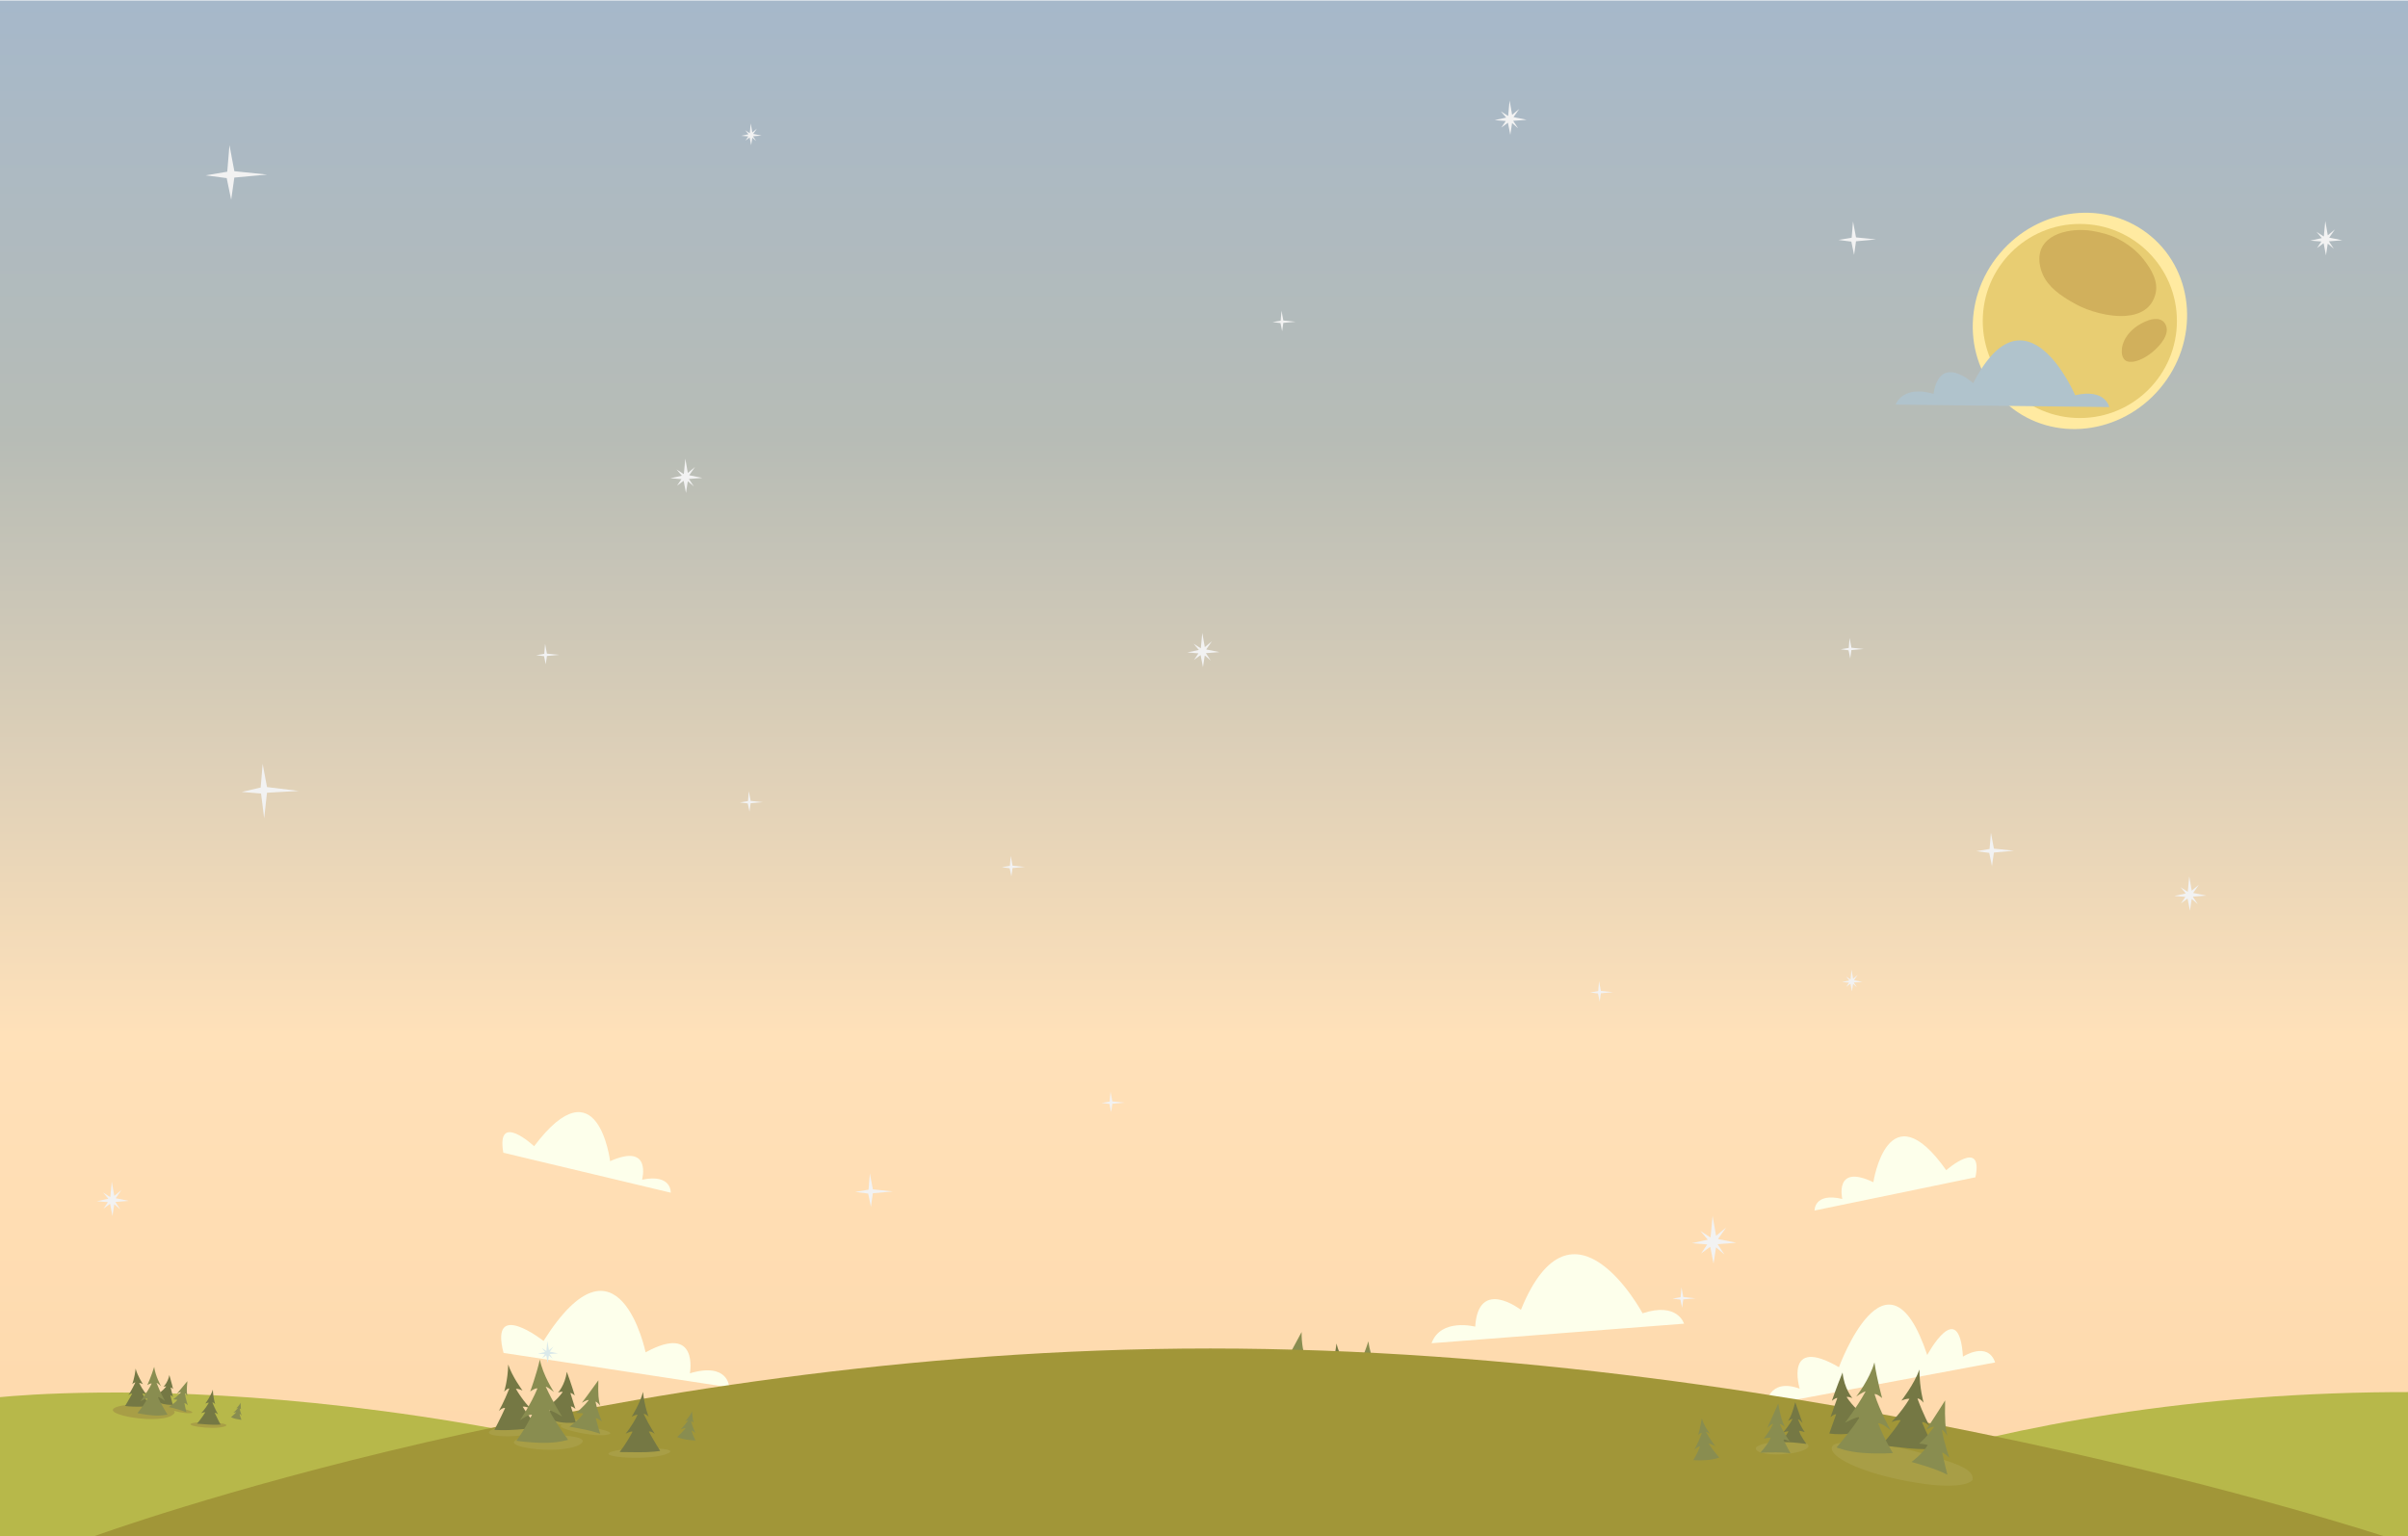
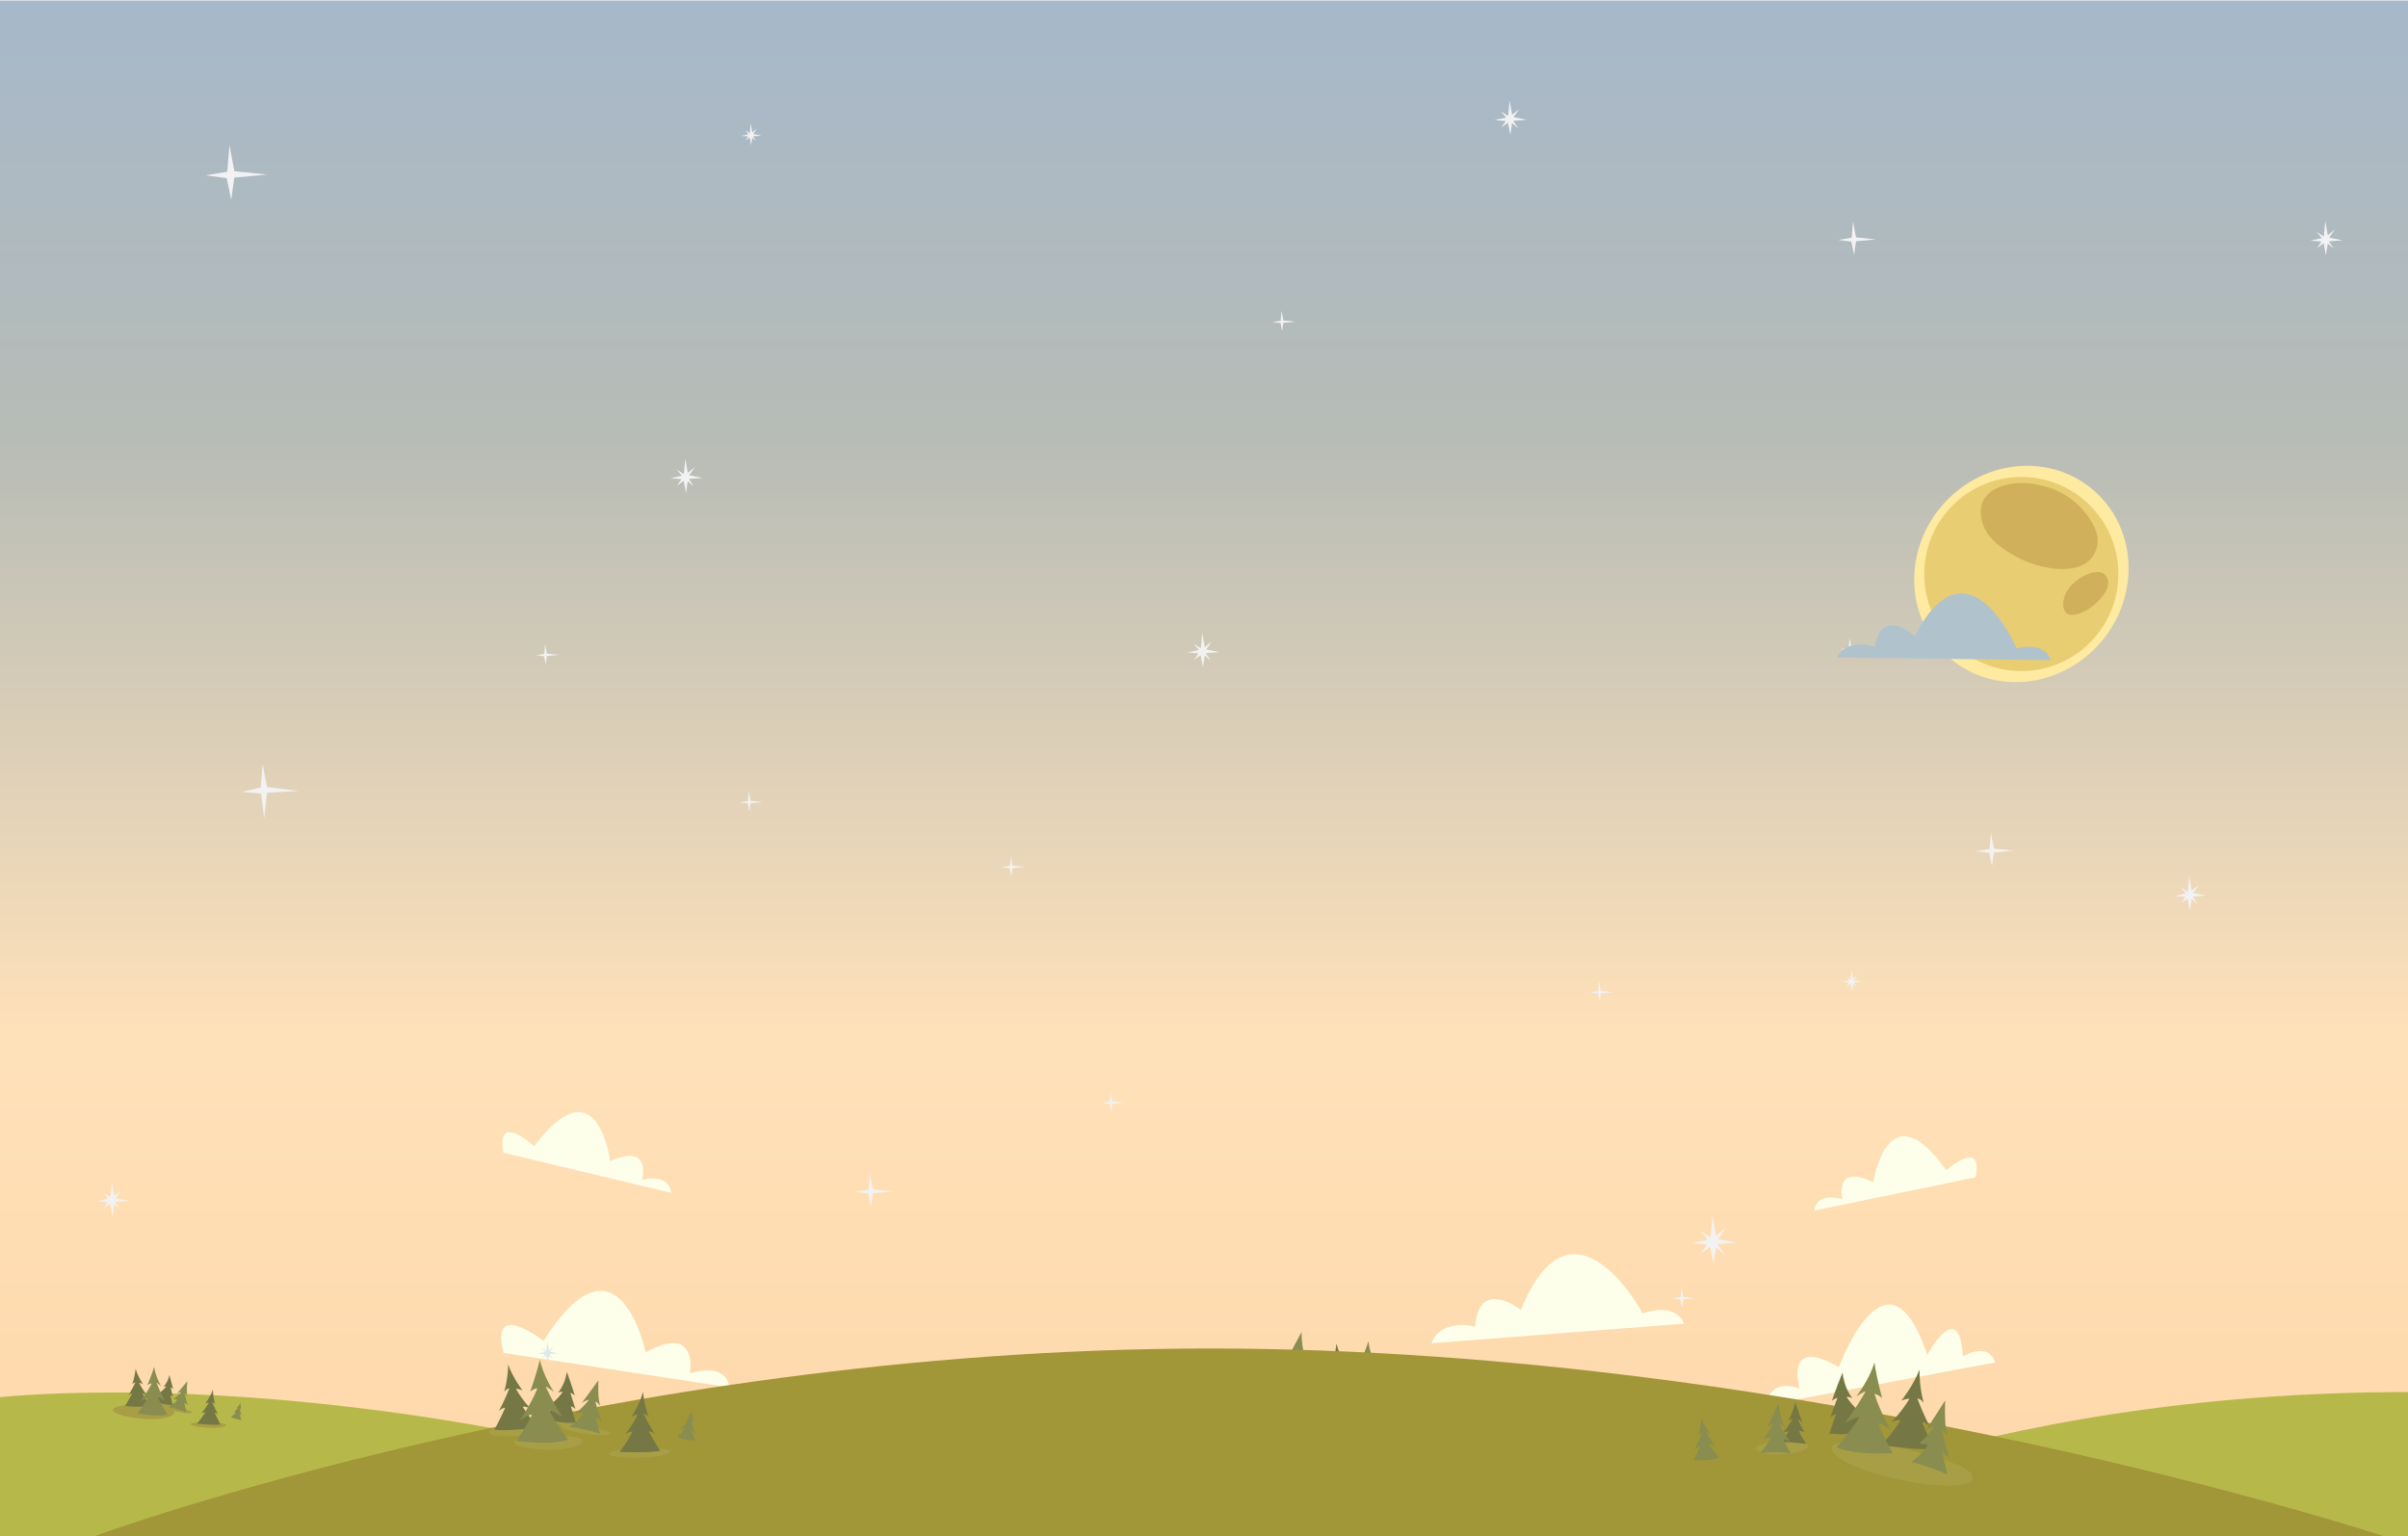
<svg xmlns="http://www.w3.org/2000/svg" version="1.1" id="Layer_1" x="0px" y="0px" width="1465.285px" height="934.764px" viewBox="0 0 1465.285 934.764" enable-background="new 0 0 1465.285 934.764" xml:space="preserve">
  <g id="art">
    <linearGradient id="SVGID_1_" gradientUnits="userSpaceOnUse" x1="1078.644" y1="-295.328" x2="1078.643" y2="639.468" gradientTransform="matrix(1 0 0 -1 -346 639.7637)">
      <stop offset="0" style="stop-color:#FED7A9" />
      <stop offset="0.326" style="stop-color:#FFE1B9" />
      <stop offset="0.715" style="stop-color:#B7BCB6" />
      <stop offset="1" style="stop-color:#A6B8CA" />
    </linearGradient>
    <rect y="0.296" fill="url(#SVGID_1_)" width="1465.285" height="934.796" />
    <path fill="#FDFFEB" d="M1074.476,855.276c0,0,1.604-17.067,20.638-10.079c0,0-9.821-32.664,23.907-13.088   c0,0,29.365-80.541,53.714-7.41c0,0,19.334-36.088,21.737,0.994c0,0,14.96-9.74,19.593,3.528L1074.476,855.276z" />
    <path fill="#FDFFEB" d="M306.417,823.423l137.319,20.928c0,0-0.285-15.463-23.92-8.546c0,0,5.627-30.584-26.965-12.745   c0,0-16.387-79.316-62.094-6.93C330.758,816.13,297.718,790.088,306.417,823.423z" />
    <path fill="#FDFFEB" d="M1202.063,716.534l-97.877,20.229c0,0-0.379-11.121,16.865-7.045c0,0-5.199-21.763,18.894-10.178   c0,0,8.773-57.611,44.354-7.327C1184.298,712.215,1207.053,692.253,1202.063,716.534z" />
    <path fill="#FDFFEB" d="M1024.756,805.628c0,0-3.867-13.368-25.246-6.327c0,0-42.567-79.438-74.021-2.104   c0,0-25.864-20.015-27.824,10.234c0,0-20.91-5.45-26.555,10.098L1024.756,805.628z" />
    <path fill="#B7B84A" d="M1036.157,935.092c0,0,159.375-88.785,433.222-87.831v87.831H1036.157z" />
    <g>
      <path fill="#A89E46" d="M782.277,857.793c13.119-3.977,37.95-4.333,47.19-4.363c7.095-0.022,26.839,2.112,18.481,3.968    c-8.358,1.852-23.506,5.865-16.832,6.447c6.677,0.584,25.546,4.898,7.48,7.843c-13.004,2.112-43.288,0.442-57.213-3.684    L782.277,857.793z" />
      <path fill="#A89E46" d="M846.68,857.302c8.457,0.778,33.076,7.733,22.07,8.243C857.74,866.056,830.675,855.827,846.68,857.302z" />
      <path fill="#A89E46" d="M875.141,875.449c10.381-1.022,41.767,1.813,28.639,5.036C890.646,883.71,855.498,877.387,875.141,875.449    z" />
      <path fill="#757844" d="M813.267,817.697c-1.131,9.767-3.927,16.329-3.927,16.329s2.006-2.033,3.329-1.752    c-3.894,7.817-7.567,13.108-7.567,13.108s2.495-2.045,3.976-1.482c-2.894,5.267-7.661,12.68-7.661,12.68s6.205,1.027,13.923,1.039    c7.715,0.01,12.851,0.019,12.851,0.019s-4.873-6.521-8.363-13.584c1.359-0.342,4.586,1.399,4.586,1.399s-4.126-4.866-7.761-12.551    c1.247-0.264,3.919,1.306,3.919,1.306S814.989,825.199,813.267,817.697z" />
      <path fill="#757844" d="M893.52,841.401c0.144,9.053,2.105,15.321,2.105,15.321s-1.652-2.047-2.892-1.907    c2.853,7.52,5.733,12.701,5.733,12.701s-2.099-2.099-3.505-1.722c2.166,5.09,5.86,12.318,5.86,12.318s-5.778,0.375-12.854-0.32    c-7.069-0.695-11.776-1.158-11.776-1.158s5.063-5.528,8.905-11.683c-1.214-0.438-4.329,0.862-4.329,0.862s4.227-4.08,8.26-10.789    c-1.118-0.355-3.71,0.837-3.71,0.837S891.253,848.12,893.52,841.401z" />
      <path fill="#757844" d="M848.404,825.211c-1.822,8.032-6.454,12.138-6.454,12.138s2.038-0.586,2.922-0.159    c-4.079,4.719-7.814,6.731-7.814,6.731s1.168,0.199,2.116,0.846c-2.938,3.134-6.628,6.245-6.628,6.245s3.542,2.964,8.981,4.322    c5.438,1.358,9.719,1.089,9.719,1.089s-0.97-4.51-2.225-10.002c1.018,0.002,2.648,1.758,2.648,1.758s-0.971-3.999-2.223-9.944    c0.924,0.038,2.528,1.75,2.528,1.75S850.325,832.089,848.404,825.211z" />
      <path fill="#898D50" d="M922.193,855.737c-1.486,3.043-4.726,5.843-4.726,5.843s1.495-0.657,2.021-0.633    c-2.463,2.929-5.122,5.215-5.122,5.215s2.58-0.795,3.079-0.543c-1.772,1.943-5.557,4.929-5.557,4.929s1.921,1.213,5.134,2.021    c3.216,0.809,5.758,1.053,5.758,1.053s-1.212-2.807-1.905-6.187c0.792,0.08,2.253,1.813,2.253,1.813s-1.494-3.955-1.983-7.478    c0.552,0.017,1.366,1.041,1.366,1.041S922.104,859.118,922.193,855.737z" />
      <path fill="#898D50" d="M867.08,832.008c-4.95,5.871-11.205,12.786-11.205,12.786s3.645-1.854,4.334-1.271    c-4.183,4.436-8.462,7.146-8.462,7.146s3.661,0.285,4.448,0.727c-3.074,3.831-9.148,7.224-9.148,7.224s4.492,1.114,9.637,2.686    c5.146,1.569,8.678,3.24,8.678,3.24s-0.983-4.285-1.878-9.711c1.276,0.195,3.571,2.341,3.571,2.341s-2.271-6.689-2.825-12.327    c0.889,0.073,2.62,2.649,2.62,2.649C866.092,843.997,866.066,840.768,867.08,832.008z" />
      <path fill="#898D50" d="M784.391,833.564c0.537-0.915,1.076-1.85,1.61-2.803c-0.368-0.073-0.853,0.011-1.381,0.187l0.673-7.729    c2.104-3.959,4.525-8.478,6.748-12.5c-0.169,13.816,4.891,22.795,4.891,22.795s-3.077-1.645-4.904-2.437    c4.449,10.521,11.21,17.795,11.21,17.795s-3.775-1.763-7.61-2.248c3.969,7.788,12.149,16.615,12.149,16.615    s-8.649,1.015-19.845,0.863c-2.211-0.029-4.285-0.052-6.198-0.066L784.391,833.564z" />
      <path fill="#898D50" d="M832.705,816.327c0.997,9.697,6.807,20.426,6.807,20.426s-3.288-3.229-4.68-3.672    c3.658,10.338,8.439,19.107,8.439,19.107s-5.998-4.646-7.537-4.445c2.786,6.989,9.842,18.752,9.842,18.752    s-6.169,1.432-15.347,0.522c-9.178-0.907-16.058-2.698-16.058-2.698s5.839-6.453,10.862-14.951    c-2.148-0.555-7.613,2.742-7.613,2.742s7.662-9.297,12.289-18.388c-1.451-0.483-4.56,1.509-4.56,1.509    S829.729,825.593,832.705,816.327z" />
    </g>
    <path fill="#B7B84A" d="M-3.301,850.692c0,0,234.643-28.336,546.633,84.398H-3.301V850.692z" />
    <path fill="#A19638" d="M57.018,935.092c0,0,311.776-114.361,679.401-114.361s714.527,114.361,714.527,114.361H57.018z" />
    <g>
      <path fill="#A89E46" d="M337.147,862.459c6.409-0.439,26.594,3.447,18.754,5.701C348.06,870.411,325.023,863.291,337.147,862.459z    " />
      <path fill="#A89E46" d="M301.578,869.227c8.245-2.958,36.753-4.921,27.495,1.093C319.809,876.327,285.979,874.822,301.578,869.227    z" />
      <path fill="#A89E46" d="M318.028,874.952c10.542-2.758,46.231-1.929,34.146,4.544    C340.082,885.964,298.084,880.171,318.028,874.952z" />
      <path fill="#A89E46" d="M345.987,867.051c8.493,0.041,33.623,4.83,22.703,6.295C357.768,874.811,329.915,866.973,345.987,867.051z    " />
      <path fill="#A89E46" d="M375.918,882.656c10.253-1.922,41.765-1.824,28.968,2.528    C392.084,889.537,356.519,886.293,375.918,882.656z" />
      <path fill="#757844" d="M309.26,830.5c-0.278,9.828-2.493,16.609-2.493,16.609s1.821-2.201,3.164-2.035    c-3.199,8.127-6.399,13.717-6.399,13.717s2.308-2.253,3.831-1.822c-2.424,5.496-6.531,13.297-6.531,13.297    s6.271,0.484,13.961-0.175c7.687-0.66,12.804-1.099,12.804-1.099s-5.423-6.072-9.513-12.807c1.325-0.459,4.689,0.995,4.689,0.995    s-4.533-4.487-8.821-11.827c1.22-0.37,4.018,0.96,4.018,0.96S311.628,837.824,309.26,830.5z" />
      <path fill="#757844" d="M391.269,847.141c0.929,9.006,3.429,15.082,3.429,15.082s-1.823-1.896-3.046-1.65    c3.495,7.242,6.816,12.155,6.816,12.155s-2.272-1.908-3.642-1.409c2.601,4.882,6.909,11.763,6.909,11.763    s-5.726,0.875-12.833,0.797c-7.104-0.078-11.833-0.13-11.833-0.13s4.564-5.948,7.857-12.412c-1.248-0.331-4.238,1.235-4.238,1.235    s3.855-4.434,7.29-11.468c-1.146-0.257-3.623,1.156-3.623,1.156S389.595,854.03,391.269,847.141z" />
      <path fill="#757844" d="M344.917,834.932c-1.117,8.159-5.374,12.652-5.374,12.652s1.979-0.762,2.896-0.414    c-3.654,5.057-7.2,7.387-7.2,7.387s1.181,0.099,2.182,0.658c-2.655,3.377-6.061,6.799-6.061,6.799s3.786,2.646,9.324,3.525    c5.536,0.879,9.775,0.24,9.775,0.24s-1.357-4.41-3.084-9.771c1.014-0.087,2.792,1.521,2.792,1.521s-1.315-3.9-3.079-9.715    c0.924-0.043,2.672,1.521,2.672,1.521S347.429,841.616,344.917,834.932z" />
      <path fill="#898D50" d="M421.08,858.931c-1.217,3.16-4.199,6.23-4.199,6.23s1.434-0.785,1.958-0.808    c-2.199,3.134-4.648,5.642-4.648,5.642s2.502-1.015,3.02-0.81c-1.597,2.092-5.104,5.395-5.104,5.395s2.019,1.041,5.289,1.566    c3.272,0.525,5.826,0.55,5.826,0.55s-1.451-2.691-2.436-5.996c0.796,0.01,2.401,1.607,2.401,1.607s-1.831-3.81-2.626-7.277    c0.551-0.029,1.451,0.921,1.451,0.921S421.283,862.306,421.08,858.931z" />
      <path fill="#898D50" d="M364.112,840.079c-4.421,6.28-10.051,13.712-10.051,13.712s3.47-2.164,4.207-1.646    c-3.781,4.783-7.809,7.854-7.809,7.854s3.672-0.033,4.494,0.338c-2.73,4.084-8.486,7.99-8.486,7.99s4.571,0.719,9.834,1.838    c5.263,1.117,8.926,2.474,8.926,2.474s-1.353-4.184-2.715-9.511c1.289,0.084,3.762,2.021,3.762,2.021s-2.843-6.47-3.887-12.035    c0.892-0.004,2.842,2.412,2.842,2.412C364.171,852.109,363.864,848.895,364.112,840.079z" />
      <path fill="#898D50" d="M328.505,827.445c1.837,9.573,8.557,19.758,8.557,19.758s-3.557-2.932-4.982-3.252    c4.544,9.98,10.068,18.302,10.068,18.302s-6.379-4.106-7.895-3.774c3.383,6.724,11.434,17.826,11.434,17.826    s-6.021,1.963-15.242,1.855c-9.221-0.107-16.23-1.293-16.23-1.293s5.256-6.938,9.521-15.84c-2.188-0.364-7.347,3.395-7.347,3.395    s6.826-9.928,10.646-19.386c-1.488-0.356-4.411,1.896-4.411,1.896S326.345,836.936,328.505,827.445z" />
    </g>
    <g>
      <path fill="#A89E46" d="M1168.069,884.092c22.515,6.34,32.966,10.107,32.271,16.233c-0.267,2.399-10.854,7.539-46.208-0.179    c-26.728-5.836-42.96-15.138-38.873-20.313C1118.497,875.737,1146.813,878.099,1168.069,884.092z" />
      <path fill="#898D50" d="M1035.554,863.262c1.312,4.732,5.097,9.572,5.097,9.572s-1.904-1.327-2.634-1.431    c2.686,4.829,5.794,8.779,5.794,8.779s-3.368-1.803-4.115-1.573c1.971,3.236,6.461,8.484,6.461,8.484s-2.942,1.229-7.576,1.549    c-4.635,0.317-8.2,0.008-8.2,0.008s2.358-3.695,4.138-8.338c-1.11-0.095-3.55,2.003-3.55,2.003s3.026-5.262,4.56-10.163    c-0.761-0.117-2.138,1.131-2.138,1.131S1034.854,868.113,1035.554,863.262z" />
      <path fill="#A89E46" d="M1087.551,877.078c8.549,0.111,12.596,0.496,12.934,3.054c0.134,1.001-3.114,4.237-16.325,4.97    c-9.986,0.554-16.601-1.442-15.649-3.985C1069.262,879.104,1079.479,876.97,1087.551,877.078z" />
      <path fill="#757844" d="M1092.423,853.42c1.902,5.762,4.454,12.67,4.454,12.67s-2.127-2.431-2.802-2.205    c1.761,4.482,4.1,7.728,4.1,7.728s-2.766-0.867-3.474-0.775c1.129,3.714,4.586,7.988,4.586,7.988s-3.621-0.506-7.856-0.869    c-4.235-0.359-7.315-0.175-7.315-0.175s1.981-2.853,4.232-6.567c-0.994-0.232-3.307,0.666-3.307,0.666s3.631-4.236,5.697-8.207    c-0.672-0.209-2.703,1.174-2.703,1.174C1089.619,862.502,1090.588,860.142,1092.423,853.42z" />
      <path fill="#898D50" d="M1082.072,854.213c-2.902,6.758-6.707,14.832-6.707,14.832s2.822-2.712,3.615-2.37    c-2.598,5.229-5.763,8.9-5.763,8.9s3.431-0.757,4.277-0.573c-1.754,4.367-6.376,9.164-6.376,9.164s4.427-0.229,9.578-0.223    c5.15,0.009,8.851,0.555,8.851,0.555s-2.091-3.652-4.422-8.376c1.225-0.175,3.924,1.153,3.924,1.153s-3.94-5.496-6.018-10.509    c0.834-0.18,3.139,1.699,3.139,1.699C1084.505,865.471,1083.584,862.521,1082.072,854.213z" />
      <path fill="#757844" d="M1167.971,833.551c0.08,11.912,2.585,20.183,2.585,20.183s-2.148-2.714-3.78-2.55    c3.662,9.931,7.39,16.783,7.39,16.783s-2.732-2.788-4.589-2.309c2.788,6.722,7.559,16.277,7.559,16.277s-7.609,0.42-16.902-0.578    c-9.295-1.003-15.479-1.668-15.479-1.668s6.729-7.214,11.857-15.262c-1.593-0.591-5.707,1.081-5.707,1.081    s5.608-5.313,10.995-14.092c-1.469-0.479-4.89,1.058-4.89,1.058S1164.911,842.357,1167.971,833.551z" />
      <path fill="#757844" d="M1121.223,835.344c0.988,9.93,5.941,15.558,5.941,15.558s-2.361-1.011-3.49-0.632    c4.199,6.285,8.391,9.265,8.391,9.265s-1.435,0.063-2.67,0.701c3.063,4.207,7.032,8.5,7.032,8.5s-4.702,3.036-11.443,3.854    c-6.742,0.817-11.847-0.146-11.847-0.146s1.84-5.279,4.169-11.692c-1.224-0.15-3.447,1.716-3.447,1.716s1.766-4.661,4.159-11.62    c-1.117-0.098-3.302,1.722-3.302,1.722S1117.883,843.324,1121.223,835.344z" />
      <path fill="#898D50" d="M1140.6,829.168c-2.846,10.281-11.07,20.801-11.07,20.801s4.137-2.885,5.722-3.108    c-5.834,10.491-12.592,19.08-12.592,19.08s7.318-3.918,8.942-3.423c-4.28,7.035-14.039,18.439-14.039,18.439    s6.396,2.672,16.465,3.366c10.068,0.689,17.818,0.015,17.818,0.015s-5.125-8.029-8.993-18.117    c2.418-0.205,7.716,4.353,7.716,4.353s-6.575-11.433-9.909-22.084c1.653-0.258,4.646,2.457,4.646,2.457    S1142.123,839.711,1140.6,829.168z" />
      <path fill="#898D50" d="M1183.62,852.335c-5.132,8.28-11.665,18.04-11.665,18.04s4.035-2.668,4.896-1.877    c-4.39,6.266-9.07,10.138-9.07,10.138s4.273,0.302,5.238,0.894c-3.17,5.398-9.865,10.263-9.865,10.263s5.332,1.433,11.471,3.479    c6.137,2.05,10.409,4.272,10.409,4.272s-1.588-5.922-3.196-13.435c1.502,0.24,4.39,3.162,4.39,3.162s-3.336-9.229-4.569-17.04    c1.038,0.077,3.318,3.611,3.318,3.611C1183.732,869.004,1183.364,864.523,1183.62,852.335z" />
    </g>
    <path fill="#FDFFEB" d="M306.271,701.576l101.886,24.326c0,0,0.754-11.639-17.441-7.92c0,0,6.146-22.632-19.463-11.268   c0,0-7.35-60.634-46.232-9.096C325.02,697.62,301.82,675.98,306.271,701.576z" />
    <g>
      <path fill="#A89E46" d="M92.507,852.604c5.471-0.466,23.299,3.207,16.797,5.446C102.799,860.289,82.153,853.484,92.507,852.604z" />
      <path fill="#A89E46" d="M73.121,855.703c9.187-2.184,41.365,0.229,31.184,5.927C94.118,867.321,55.738,859.834,73.121,855.703z" />
      <path fill="#A89E46" d="M102.456,855.585c4.933,0.349,19.349,4.095,12.949,4.527C109.002,860.544,93.122,854.924,102.456,855.585z    " />
      <path fill="#A89E46" d="M119.247,865.798c6.03-0.724,24.334,0.541,16.732,2.58C128.375,870.416,107.837,867.167,119.247,865.798z" />
      <path fill="#757844" d="M82.52,832.942c-0.539,5.699-2.085,9.555-2.085,9.555s1.143-1.209,1.917-1.063    c-2.17,4.601-4.244,7.725-4.244,7.725s1.427-1.222,2.296-0.911c-1.619,3.1-4.304,7.475-4.304,7.475s3.625,0.521,8.117,0.435    c4.491-0.089,7.481-0.148,7.481-0.148s-2.918-3.734-5.037-7.804c0.788-0.216,2.687,0.758,2.687,0.758s-2.462-2.781-4.671-7.21    c0.723-0.168,2.297,0.712,2.297,0.712S83.614,837.289,82.52,832.942z" />
      <path fill="#757844" d="M129.526,845.753c0.194,5.269,1.414,8.894,1.414,8.894s-0.987-1.172-1.707-1.075    c1.753,4.342,3.494,7.323,3.494,7.323s-1.248-1.196-2.061-0.959c1.323,2.937,3.563,7.1,3.563,7.1s-3.359,0.288-7.486-0.029    c-4.124-0.316-6.87-0.529-6.87-0.529s2.88-3.279,5.041-6.908c-0.712-0.24-2.51,0.556-2.51,0.556s2.409-2.428,4.674-6.384    c-0.656-0.192-2.149,0.534-2.149,0.534S128.29,849.691,129.526,845.753z" />
      <path fill="#757844" d="M103.065,836.884c-0.962,4.697-3.607,7.146-3.607,7.146s1.178-0.367,1.698-0.13    c-2.317,2.798-4.466,4.016-4.466,4.016s0.682,0.102,1.242,0.465c-1.672,1.861-3.781,3.719-3.781,3.719s2.098,1.682,5.282,2.405    c3.183,0.724,5.67,0.514,5.67,0.514s-0.62-2.612-1.417-5.795c0.592-0.012,1.563,0.99,1.563,0.99s-0.615-2.314-1.417-5.762    c0.539,0.012,1.494,0.987,1.494,0.987S104.268,840.864,103.065,836.884z" />
      <path fill="#898D50" d="M146.394,853.745c-0.828,1.789-2.678,3.458-2.678,3.458s0.862-0.401,1.168-0.394    c-1.398,1.735-2.917,3.099-2.917,3.099s1.492-0.492,1.785-0.354c-1.007,1.154-3.172,2.938-3.172,2.938s1.132,0.682,3.013,1.111    c1.881,0.433,3.363,0.544,3.363,0.544s-0.74-1.619-1.185-3.577c0.462,0.036,1.334,1.025,1.334,1.025s-0.919-2.283-1.247-4.329    c0.32,0.005,0.808,0.592,0.808,0.592S146.383,855.714,146.394,853.745z" />
      <path fill="#898D50" d="M114.02,840.609c-2.809,3.479-6.364,7.581-6.364,7.581s2.099-1.124,2.507-0.794    c-2.38,2.635-4.837,4.264-4.837,4.264s2.135,0.122,2.598,0.369c-1.743,2.268-5.237,4.315-5.237,4.315s2.629,0.593,5.643,1.444    c3.015,0.851,5.091,1.779,5.091,1.779s-0.625-2.482-1.213-5.63c0.746,0.099,2.108,1.318,2.108,1.318s-1.404-3.868-1.796-7.142    c0.518,0.031,1.558,1.511,1.558,1.511C113.593,847.602,113.538,845.722,114.02,840.609z" />
      <path fill="#898D50" d="M93.817,831.905c0.7,5.633,4.213,11.808,4.213,11.808s-1.954-1.84-2.77-2.081    c2.257,5.975,5.148,11.02,5.148,11.02s-3.549-2.63-4.441-2.495c1.707,4.035,5.959,10.794,5.959,10.794s-3.573,0.91-8.926,0.494    s-9.38-1.372-9.38-1.372s3.32-3.83,6.139-8.838c-1.258-0.297-4.398,1.689-4.398,1.689s4.346-5.506,6.928-10.854    c-0.851-0.266-2.635,0.933-2.635,0.933S92.198,837.336,93.817,831.905z" />
    </g>
  </g>
  <g id="text">
</g>
  <polygon fill="#F2F2F2" points="160.752,498.063 162.458,482.485 181.803,481.391 162.473,479.036 159.824,464.925 158.623,479.313   147.105,481.991 158.85,482.954 " />
  <polygon fill="#F2F2F2" points="140.674,121.611 142.59,108.071 162.534,106.25 142.606,104.198 139.631,88.35 138.283,104.509   125.151,106.726 137.945,108.399 " />
  <polygon fill="#F2F2F2" points="1023.57,795.917 1024.287,790.849 1031.752,790.167 1024.294,789.399 1023.18,783.467   1022.676,789.516 1017.76,790.346 1022.55,790.972 " />
  <polygon fill="#F2F2F2" points="1125.876,400.729 1126.593,395.661 1134.058,394.979 1126.6,394.211 1125.485,388.28   1124.981,394.328 1120.065,395.158 1124.855,395.784 " />
  <polygon fill="#F2F2F2" points="676.143,676.855 676.859,671.787 684.324,671.104 676.866,670.337 675.752,664.405 675.248,670.453   670.332,671.283 675.122,671.91 " />
  <polygon fill="#F2F2F2" points="332.082,404.339 332.799,399.271 340.264,398.589 332.806,397.821 331.691,391.89 331.188,397.938   326.271,398.768 331.062,399.394 " />
  <polygon fill="#F2F2F2" points="1128.215,155.13 1129.385,146.852 1141.578,145.737 1129.397,144.483 1127.576,134.794   1126.754,144.673 1118.724,146.029 1126.548,147.052 " />
  <polygon fill="#F2F2F2" points="1045.168,757.242 1056.566,756.359 1045.424,754.092 1050.309,747.126 1044.246,752.136   1042.122,740.063 1040.878,753.148 1034.726,749.217 1039.201,754.493 1029.472,756.636 1038.851,757.403 1035.138,762.907   1040.701,758.825 1042.695,769.084 1044.219,759.15 1049.321,763.52 " />
  <polygon fill="#F2F2F2" points="920.798,73.543 928.998,72.909 920.982,71.277 924.496,66.266 920.135,69.87 918.606,61.185   917.712,70.599 913.286,67.771 916.506,71.566 909.506,73.107 916.253,73.659 913.582,77.619 917.584,74.683 919.02,82.063   920.115,74.917 923.786,78.06 " />
  <polygon fill="#DAE9EA" points="334.444,824.116 339.642,823.714 334.561,822.68 336.789,819.504 334.024,821.787 333.056,816.282   332.488,822.25 329.683,820.457 331.724,822.863 327.287,823.84 331.564,824.189 329.871,826.699 332.408,824.838 333.317,829.517   334.012,824.986 336.338,826.979 " />
  <polygon fill="#F2F2F2" points="1128.041,597.988 1133.238,597.586 1128.158,596.553 1130.385,593.376 1127.621,595.66   1126.652,590.154 1126.085,596.122 1123.279,594.329 1125.32,596.735 1120.883,597.713 1125.16,598.063 1123.467,600.572   1126.004,598.711 1126.914,603.389 1127.608,598.859 1129.936,600.852 " />
  <polygon fill="#F2F2F2" points="458.214,82.95 463.412,82.547 458.331,81.513 460.559,78.337 457.794,80.621 456.826,75.116   456.258,81.083 453.453,79.29 455.494,81.696 451.057,82.673 455.334,83.023 453.641,85.533 456.178,83.671 457.087,88.35   457.782,83.82 460.108,85.813 " />
  <polygon fill="#F2F2F2" points="733.798,397.543 741.998,396.909 733.982,395.277 737.496,390.266 733.135,393.87 731.606,385.185   730.712,394.599 726.286,391.771 729.506,395.566 722.506,397.107 729.253,397.659 726.582,401.619 730.584,398.683 732.02,406.063   733.115,398.917 736.786,402.06 " />
  <polygon fill="#F2F2F2" points="419.209,291.508 427.409,290.874 419.394,289.242 422.907,284.231 418.546,287.835 417.018,279.15   416.123,288.564 411.697,285.735 414.917,289.531 407.917,291.072 414.664,291.624 411.993,295.584 415.995,292.647   417.431,300.027 418.526,292.882 422.197,296.025 " />
  <polygon fill="#F2F2F2" points="1417.143,146.882 1425.343,146.247 1417.327,144.616 1420.841,139.604 1416.479,143.208   1414.951,134.523 1414.057,143.938 1409.631,141.109 1412.851,144.905 1405.851,146.446 1412.598,146.998 1409.927,150.958   1413.929,148.021 1415.364,155.401 1416.46,148.255 1420.131,151.398 " />
  <polygon fill="#F2F2F2" points="1334.356,545.743 1342.557,545.108 1334.541,543.477 1338.055,538.466 1333.693,542.069   1332.165,533.384 1331.271,542.798 1326.845,539.97 1330.064,543.766 1323.064,545.307 1329.812,545.858 1327.141,549.818   1331.143,546.882 1332.578,554.262 1333.674,547.116 1337.345,550.259 " />
  <polygon fill="#F2F2F2" points="70.21,731.543 78.411,730.908 70.395,729.276 73.909,724.266 69.547,727.87 68.019,719.185   67.125,728.599 62.699,725.771 65.918,729.565 58.918,731.106 65.666,731.659 62.995,735.618 66.997,732.683 68.432,740.062   69.528,732.917 73.199,736.06 " />
  <polygon fill="#F2F2F2" points="780.199,201.583 780.916,196.514 788.381,195.832 780.923,195.064 779.809,189.133 779.305,195.181   774.389,196.011 779.179,196.637 " />
  <polygon fill="#F2F2F2" points="973.426,609.613 974.143,604.545 981.607,603.862 974.149,603.095 973.035,597.163 972.531,603.212   967.615,604.042 972.405,604.668 " />
  <polygon fill="#F2F2F2" points="615.426,533.384 616.143,528.315 623.607,527.634 616.149,526.866 615.035,520.935 614.531,526.981   609.615,527.812 614.405,528.438 " />
  <polygon fill="#F2F2F2" points="456.049,493.944 456.766,488.876 464.23,488.193 456.772,487.426 455.658,481.494 455.154,487.542   450.238,488.372 455.028,488.999 " />
  <polygon fill="#F2F2F2" points="529.969,734.526 531.139,726.249 543.332,725.134 531.151,723.88 529.33,714.191 528.508,724.069   520.478,725.426 528.302,726.449 " />
  <polygon fill="#F2F2F2" points="1212.128,527.159 1213.298,518.882 1225.491,517.767 1213.311,516.513 1211.489,506.824   1210.667,516.702 1202.637,518.059 1210.461,519.082 " />
-   <ellipse transform="matrix(0.7657 0.6432 -0.6432 0.7657 422.2372 -768.3029)" fill="#FFEAA1" cx="1265.594" cy="195.358" rx="63.74" ry="67.261" />
-   <circle fill="#E8CD72" cx="1265.594" cy="195.358" r="59.073" />
-   <path fill="#D1B05C" d="M1293.917,192.208c-10.573,0.91-23.114-2.936-30.217-6.773c-6.998-3.781-14.744-8.522-19.075-15.397  c-2.276-3.611-3.767-8.464-3.675-12.773c0.331-15.495,19.807-18.711,31.852-16.79c5.24,0.836,11.323,2.423,16.043,4.886  c5.903,3.082,11.503,7.319,15.604,12.603c4.562,5.877,9.155,13.209,7.148,20.999  C1309.307,187.847,1302.218,191.494,1293.917,192.208z" />
-   <path fill="#D1B05C" d="M1309.583,214.436c5.527-4.508,10.935-11.459,8.203-16.874c-2.225-4.411-7.374-4.074-12.31-1.873  c-4.014,1.792-8.835,4.746-11.97,9.957c-3.608,5.998-2.991,12.929,0.785,14.223C1298.393,221.274,1304.637,218.469,1309.583,214.436  z" />
-   <path fill="#B0C3CC" d="M1283.494,247.762c0,0-2.248-11.524-20.741-7.21c0,0-29.814-69.95-62.048-7.322  c0,0-20.233-18.758-24.15,6.514c0,0-17.163-6.148-23.073,6.494L1283.494,247.762z" />
+   <ellipse transform="matrix(0.7657 0.6432 -0.6432 0.7657 512.9478 -709.2983)" fill="#FFEAA1" cx="1229.967" cy="349.358" rx="63.74" ry="67.261" />
+   <circle fill="#E8CD72" cx="1229.967" cy="349.358" r="59.073" />
+   <path fill="#D1B05C" d="M1258.29,346.208c-10.573,0.91-23.114-2.936-30.217-6.773c-6.998-3.781-14.744-8.522-19.075-15.397  c-2.276-3.611-3.767-8.464-3.675-12.773c0.331-15.495,19.807-18.711,31.852-16.79c5.24,0.836,11.323,2.423,16.043,4.886  c5.903,3.082,11.503,7.319,15.604,12.603c4.562,5.877,9.155,13.209,7.148,20.999C1273.68,341.847,1266.591,345.494,1258.29,346.208z  " />
+   <path fill="#D1B05C" d="M1273.956,368.436c5.527-4.508,10.935-11.459,8.203-16.874c-2.225-4.411-7.374-4.074-12.31-1.873  c-4.014,1.792-8.835,4.746-11.97,9.957c-3.608,5.998-2.991,12.929,0.785,14.223C1262.766,375.274,1269.01,372.469,1273.956,368.436z  " />
+   <path fill="#B0C3CC" d="M1247.867,401.762c0,0-2.248-11.524-20.741-7.21c0,0-29.814-69.95-62.048-7.322  c0,0-20.233-18.758-24.15,6.514c0,0-17.163-6.148-23.073,6.494L1247.867,401.762z" />
</svg>
